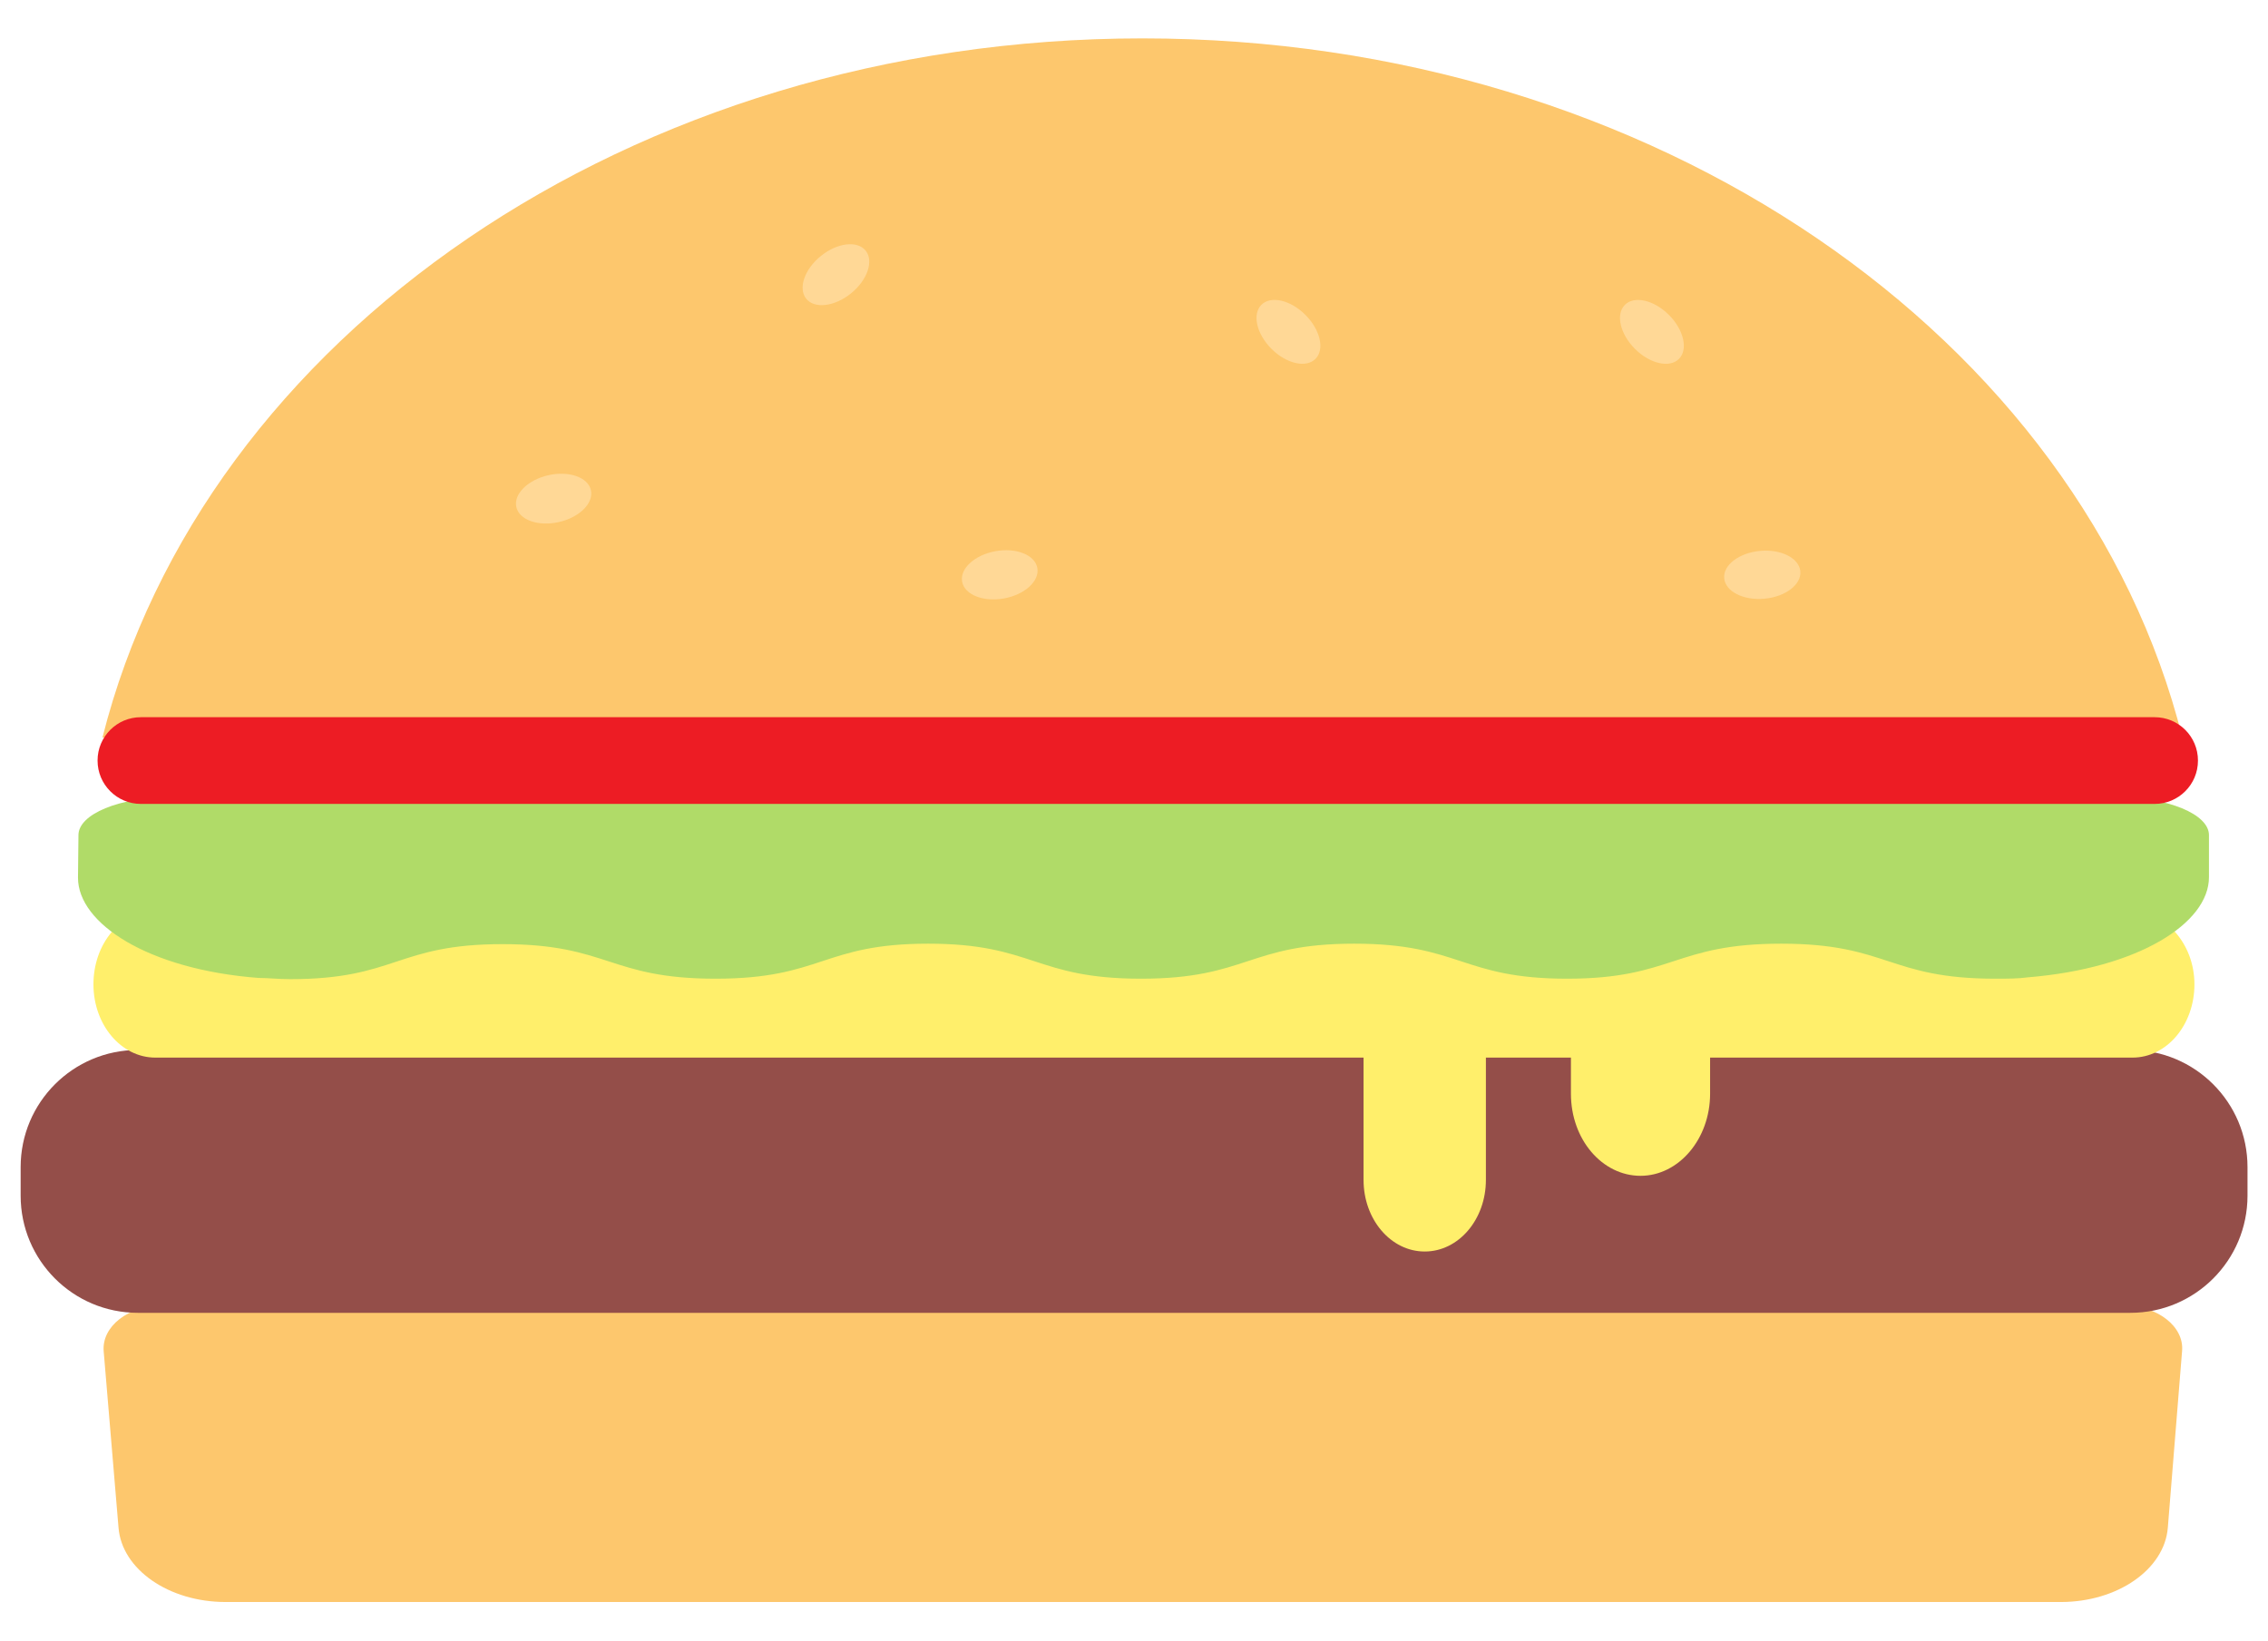
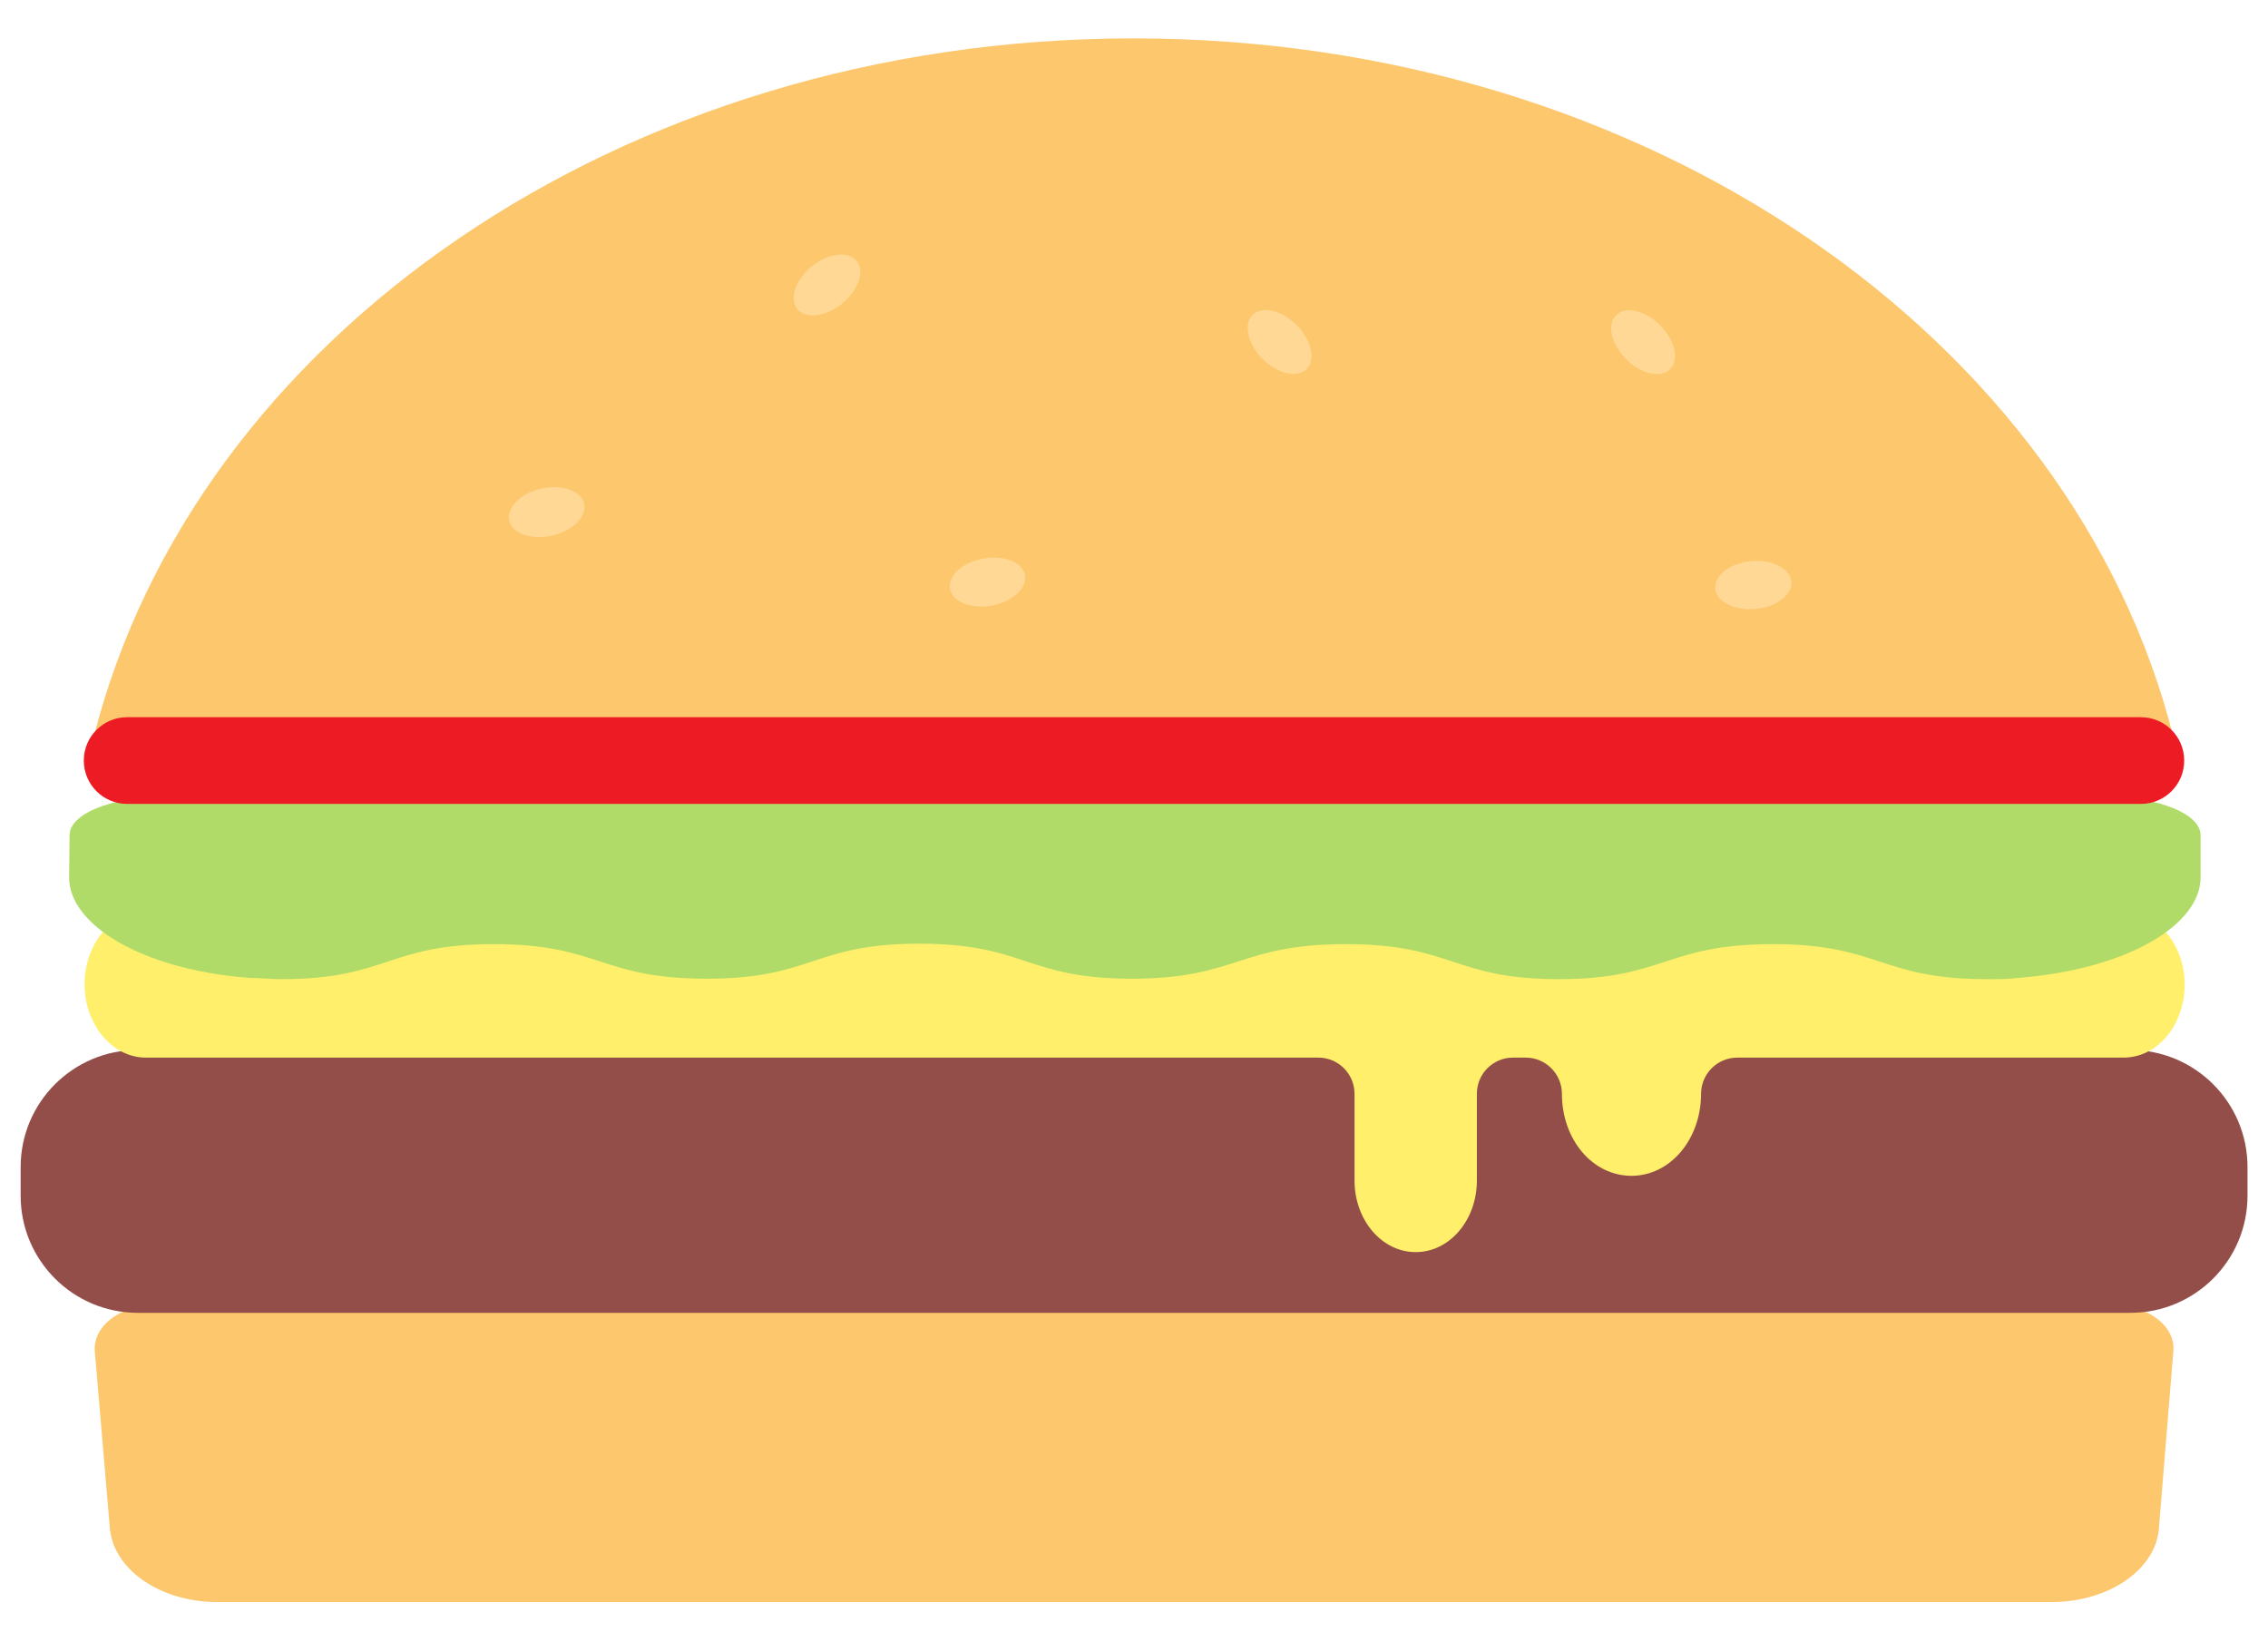
<svg xmlns="http://www.w3.org/2000/svg" id="Ebene_1" data-name="Ebene 1" viewBox="0 0 148.3 107.27">
  <defs>
    <style>.cls-1{fill:#fdc76d;}.cls-2{fill:#944e49;}.cls-3{fill:#ffef6b;}.cls-4{fill:#b0db68;}.cls-5{fill:#ed1c24;}.cls-6{fill:#ffd896;}</style>
  </defs>
-   <path class="cls-1" d="M134.75,104.76h-120c-3.71,0-6.78-2.13-7-4.86L6.78,88.37c-.14-1.63,1.62-3,3.84-3H138.84c2.22,0,4,1.37,3.84,3l-.93,11.53C141.53,102.63,138.46,104.76,134.75,104.76Z" />
+   <path class="cls-1" d="M134.18,104.76h-120c-3.71,0-6.78-2.13-7-4.86L6.2,88.37c-.13-1.63,1.62-3,3.84-3H138.27c2.21,0,4,1.37,3.84,3l-.94,11.53C141,102.63,137.88,104.76,134.18,104.76Z" />
  <rect class="cls-2" x="1.35" y="68.66" width="145.61" height="17.19" rx="7.66" ry="7.66" />
-   <path class="cls-1" d="M142.7,48.23c-6.55-26.1-34.49-45.72-68-45.72s-61.42,19.62-68,45.72Z" />
-   <path class="cls-3" d="M139.35,59.59H10.11c-2.24,0-4,2.14-4,4.78s1.81,4.79,4.05,4.79h79v8c0,2.58,1.78,4.68,4,4.68s4-2.1,4-4.68v-8h5.56v2.36c0,3,2.05,5.37,4.55,5.37s4.55-2.41,4.55-5.37V69.16h27.62c2.24,0,4.05-2.14,4.05-4.79S141.59,59.59,139.35,59.59Z" />
-   <path class="cls-4" d="M5.1,57.4c0,3,4.61,6,11.8,6.55.62,0,1.31.08,2.08.08,6.94,0,6.94-2.29,13.88-2.29S39.82,64,46.79,64s7-2.29,13.9-2.29S67.65,64,74.61,64s7-2.29,13.94-2.29,7,2.29,13.92,2.29,7-2.29,14-2.29,7,2.29,14,2.29c.8,0,1.5,0,2.14-.09,7.2-.59,11.83-3.53,11.83-6.55V54.61c0-1.37-2.7-2.48-6-2.48H11.13c-3.33,0-6,1.11-6,2.48Z" />
-   <rect class="cls-5" x="6.38" y="46.9" width="137.34" height="5.67" rx="2.83" ry="2.83" />
-   <ellipse class="cls-6" cx="108.02" cy="21.7" rx="1.57" ry="2.5" transform="translate(16.29 82.74) rotate(-45)" />
-   <ellipse class="cls-6" cx="54.66" cy="17.96" rx="2.5" ry="1.57" transform="translate(0.9 38.46) rotate(-39.06)" />
-   <ellipse class="cls-6" cx="84.25" cy="21.7" rx="1.57" ry="2.5" transform="translate(9.33 65.93) rotate(-45)" />
-   <ellipse class="cls-6" cx="36.2" cy="32.61" rx="2.5" ry="1.57" transform="translate(-6.32 8.82) rotate(-12.79)" />
-   <ellipse class="cls-6" cx="115.23" cy="37.59" rx="2.5" ry="1.57" transform="translate(-2.96 10.72) rotate(-5.26)" />
-   <ellipse class="cls-6" cx="65.37" cy="37.59" rx="2.5" ry="1.57" transform="translate(-5.68 12.33) rotate(-10.33)" />
+   <path class="cls-1" d="M142.12,48.23c-6.54-26.1-34.48-45.72-68-45.72s-61.42,19.62-68,45.72Z" />
+   <path class="cls-3" d="M138.77,59.59H9.53c-2.23,0-4,2.14-4,4.78s1.82,4.79,4,4.79H86.2a2.37,2.37,0,0,1,2.37,2.36V77.2c0,2.58,1.78,4.68,4,4.68s4-2.1,4-4.68V71.52a2.36,2.36,0,0,1,2.36-2.36h.83a2.37,2.37,0,0,1,2.37,2.36h0c0,3,2,5.37,4.55,5.37s4.55-2.41,4.55-5.37h0a2.37,2.37,0,0,1,2.37-2.36h25.25c2.24,0,4-2.14,4-4.79S141,59.59,138.77,59.59Z" />
+   <path class="cls-4" d="M4.52,57.4c0,3,4.61,6,11.81,6.55.62,0,1.3.08,2.07.08,6.94,0,6.94-2.29,13.88-2.29S39.24,64,46.21,64s6.95-2.29,13.9-2.29S67.07,64,74,64,81,61.74,88,61.74s7,2.29,13.92,2.29,7-2.29,14-2.29,7,2.29,14,2.29c.8,0,1.51,0,2.14-.09,7.2-.59,11.83-3.53,11.83-6.55V54.61c0-1.37-2.7-2.48-6-2.48H10.55c-3.33,0-6,1.11-6,2.48Z" />
+   <rect class="cls-5" x="5.48" y="46.9" width="137.34" height="5.67" rx="2.83" ry="2.83" />
+   <ellipse class="cls-6" cx="107.44" cy="22.37" rx="1.57" ry="2.5" transform="translate(15.65 82.53) rotate(-45)" />
+   <ellipse class="cls-6" cx="54.07" cy="18.63" rx="2.5" ry="1.57" transform="translate(0.35 38.24) rotate(-39.06)" />
+   <ellipse class="cls-6" cx="83.67" cy="22.37" rx="1.57" ry="2.5" transform="translate(8.69 65.71) rotate(-45)" />
+   <ellipse class="cls-6" cx="35.62" cy="33.28" rx="2.5" ry="1.57" transform="matrix(0.98, -0.22, 0.22, 0.98, -6.48, 8.71)" />
+   <ellipse class="cls-6" cx="114.64" cy="38.26" rx="2.5" ry="1.57" transform="translate(-3.02 10.67) rotate(-5.26)" />
+   <ellipse class="cls-6" cx="64.79" cy="38.26" rx="2.5" ry="1.57" transform="matrix(0.98, -0.18, 0.18, 0.98, -5.81, 12.23)" />
</svg>
